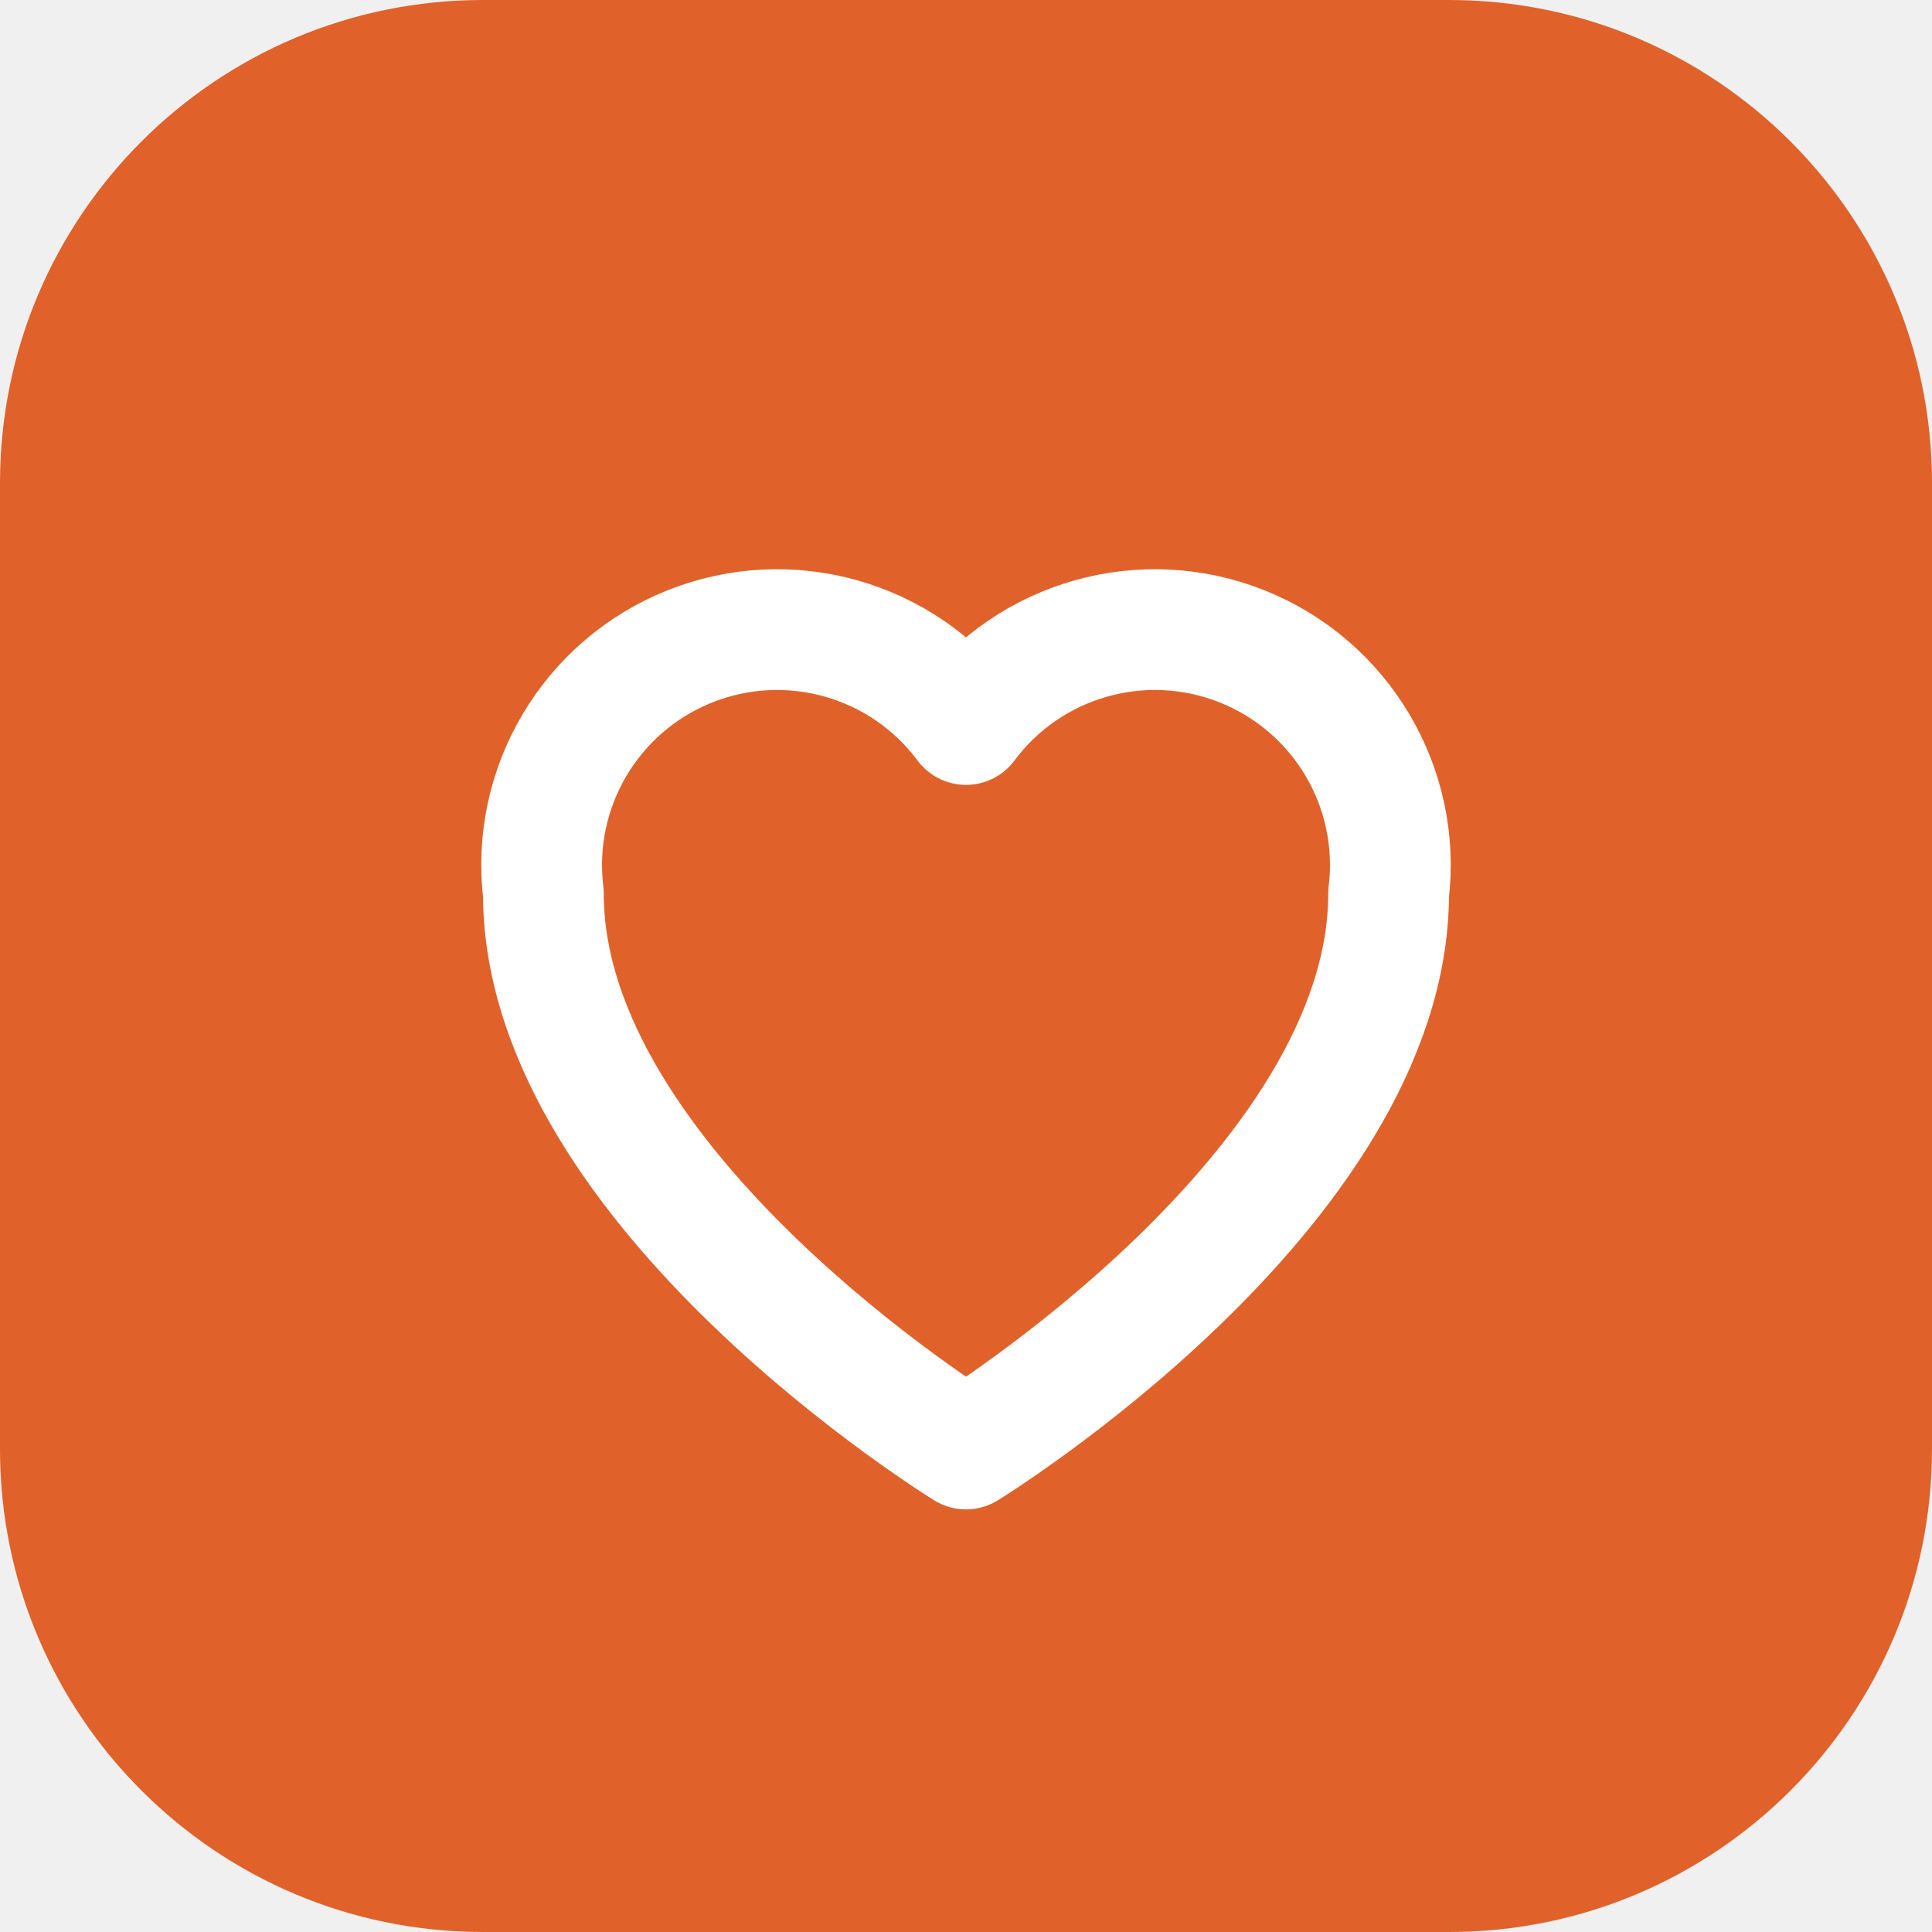
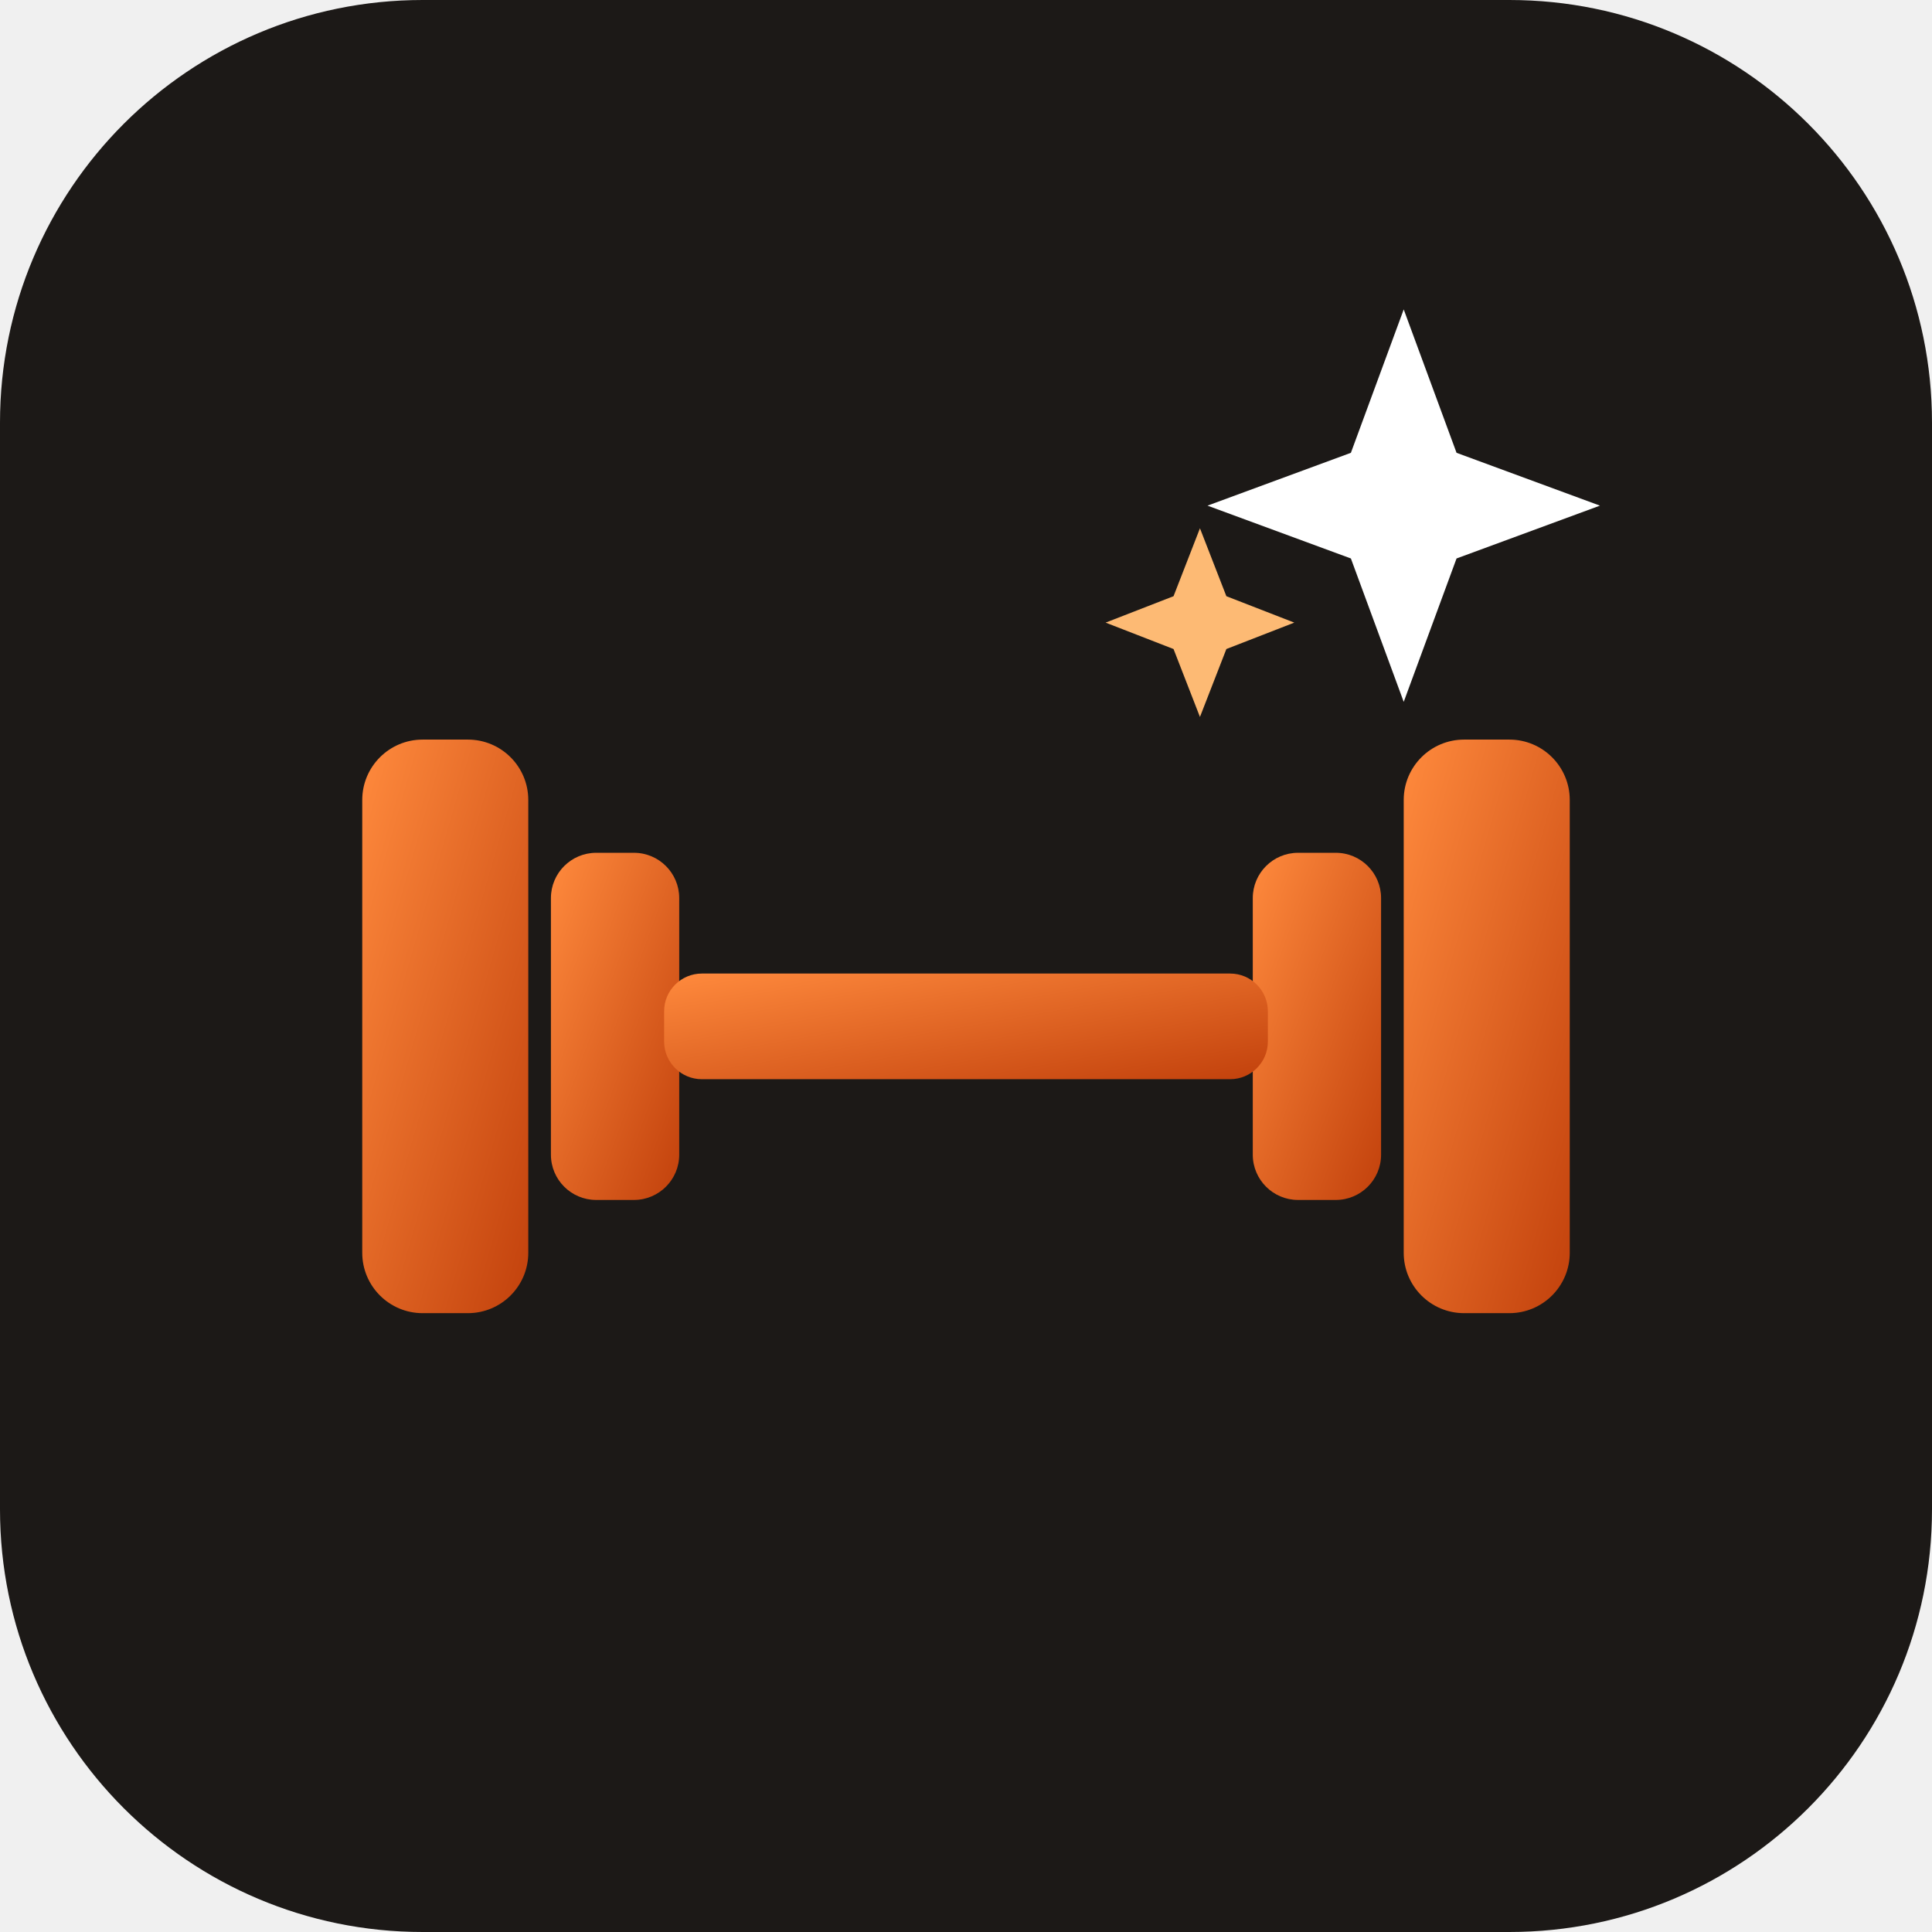
- <svg xmlns="http://www.w3.org/2000/svg" viewBox="0 0 32 32">
-   <rect width="32" height="32" rx="8" fill="#e0622a" />
-   <path d="M16 24s-7-4.3-7-9.2A3.9 3.9 0 0 1 16 12a3.9 3.9 0 0 1 7 2.8C23 19.7 16 24 16 24z" fill="none" stroke="#fff" stroke-width="2" stroke-linejoin="round" />
+ <svg xmlns="http://www.w3.org/2000/svg" viewBox="0 0 512 512">
+   <defs>
+     <linearGradient id="g" x1="0" y1="0" x2="1" y2="1">
+       <stop offset="0" stop-color="#ff8a3d" />
+       <stop offset="1" stop-color="#c2410c" />
+     </linearGradient>
+   </defs>
+   <rect width="512" height="512" rx="112" fill="#1c1917" />
+   <g fill="url(#g)">
+     <rect x="96" y="196" width="44" height="152" rx="16" />
+     <rect x="146" y="226" width="34" height="92" rx="12" />
+     <rect x="372" y="196" width="44" height="152" rx="16" />
+     <rect x="332" y="226" width="34" height="92" rx="12" />
+     <rect x="176" y="258" width="160" height="28" rx="10" />
+   </g>
+   <path d="M372 82l14 38 38 14-38 14-14 38-14-38-38-14 38-14z" fill="#fff" />
+   <path d="M318 140l7 18 18 7-18 7-7 18-7-18-18-7 18-7z" fill="#fdba74" />
</svg>
